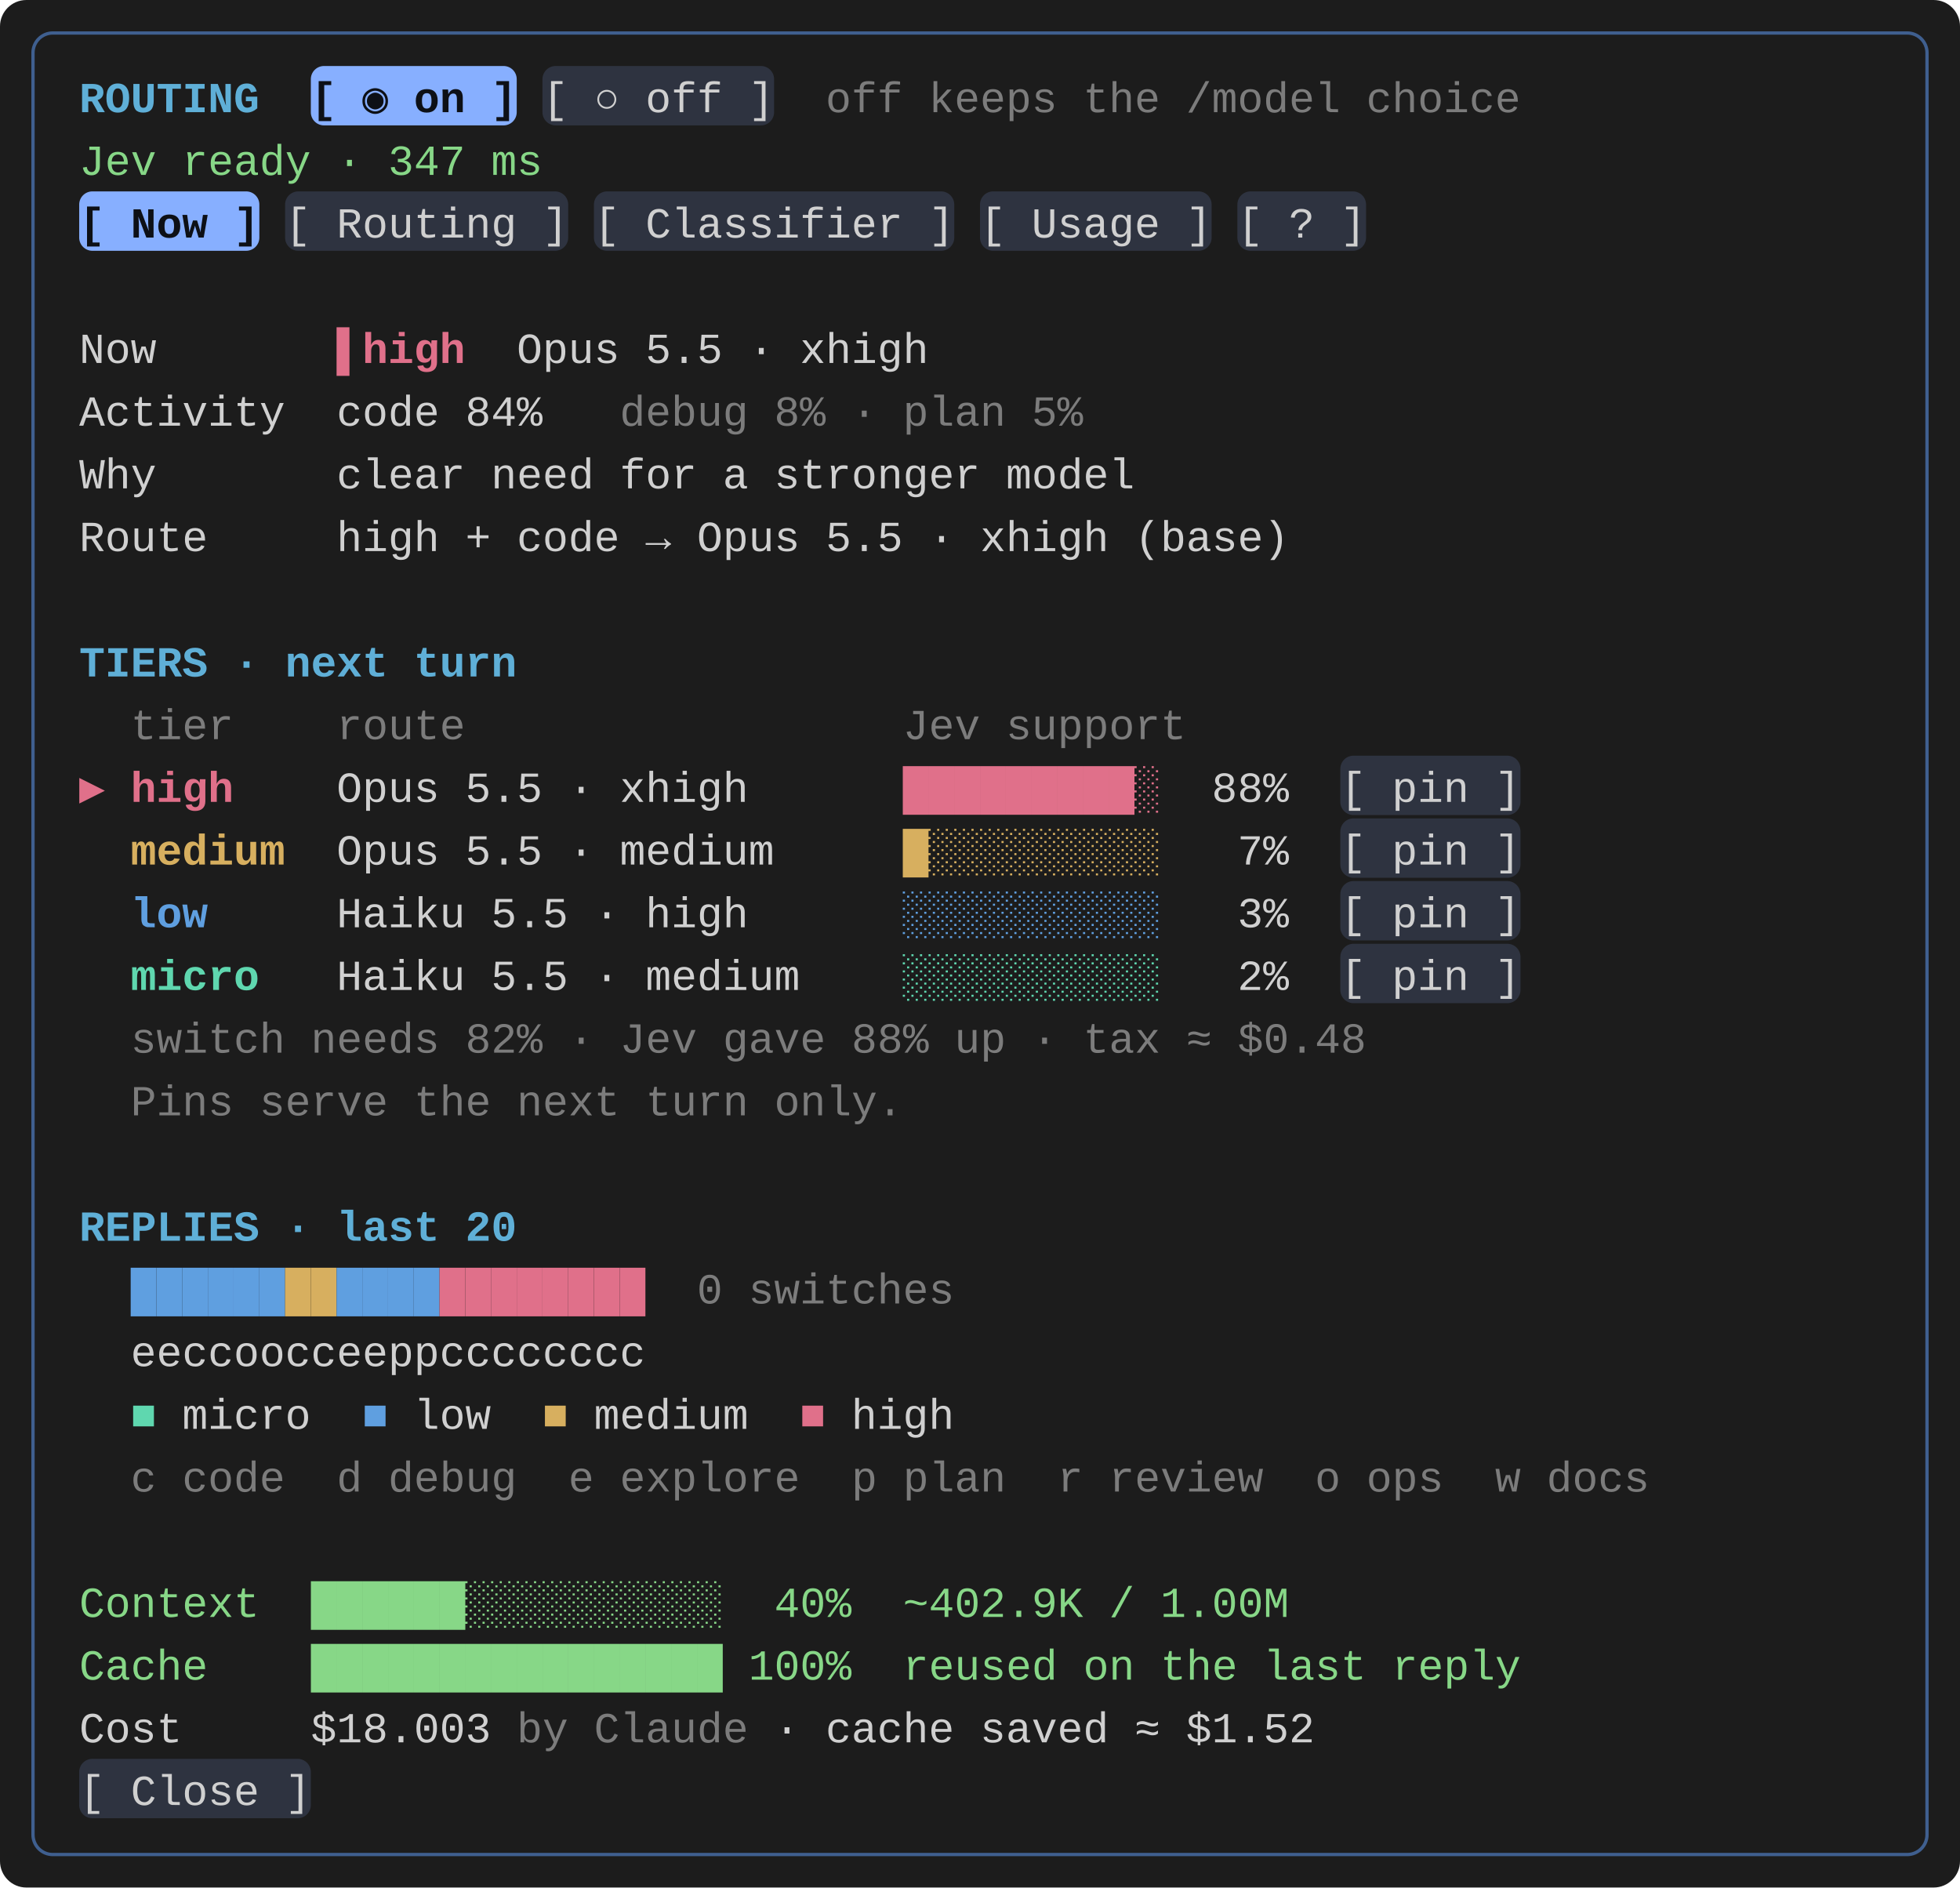
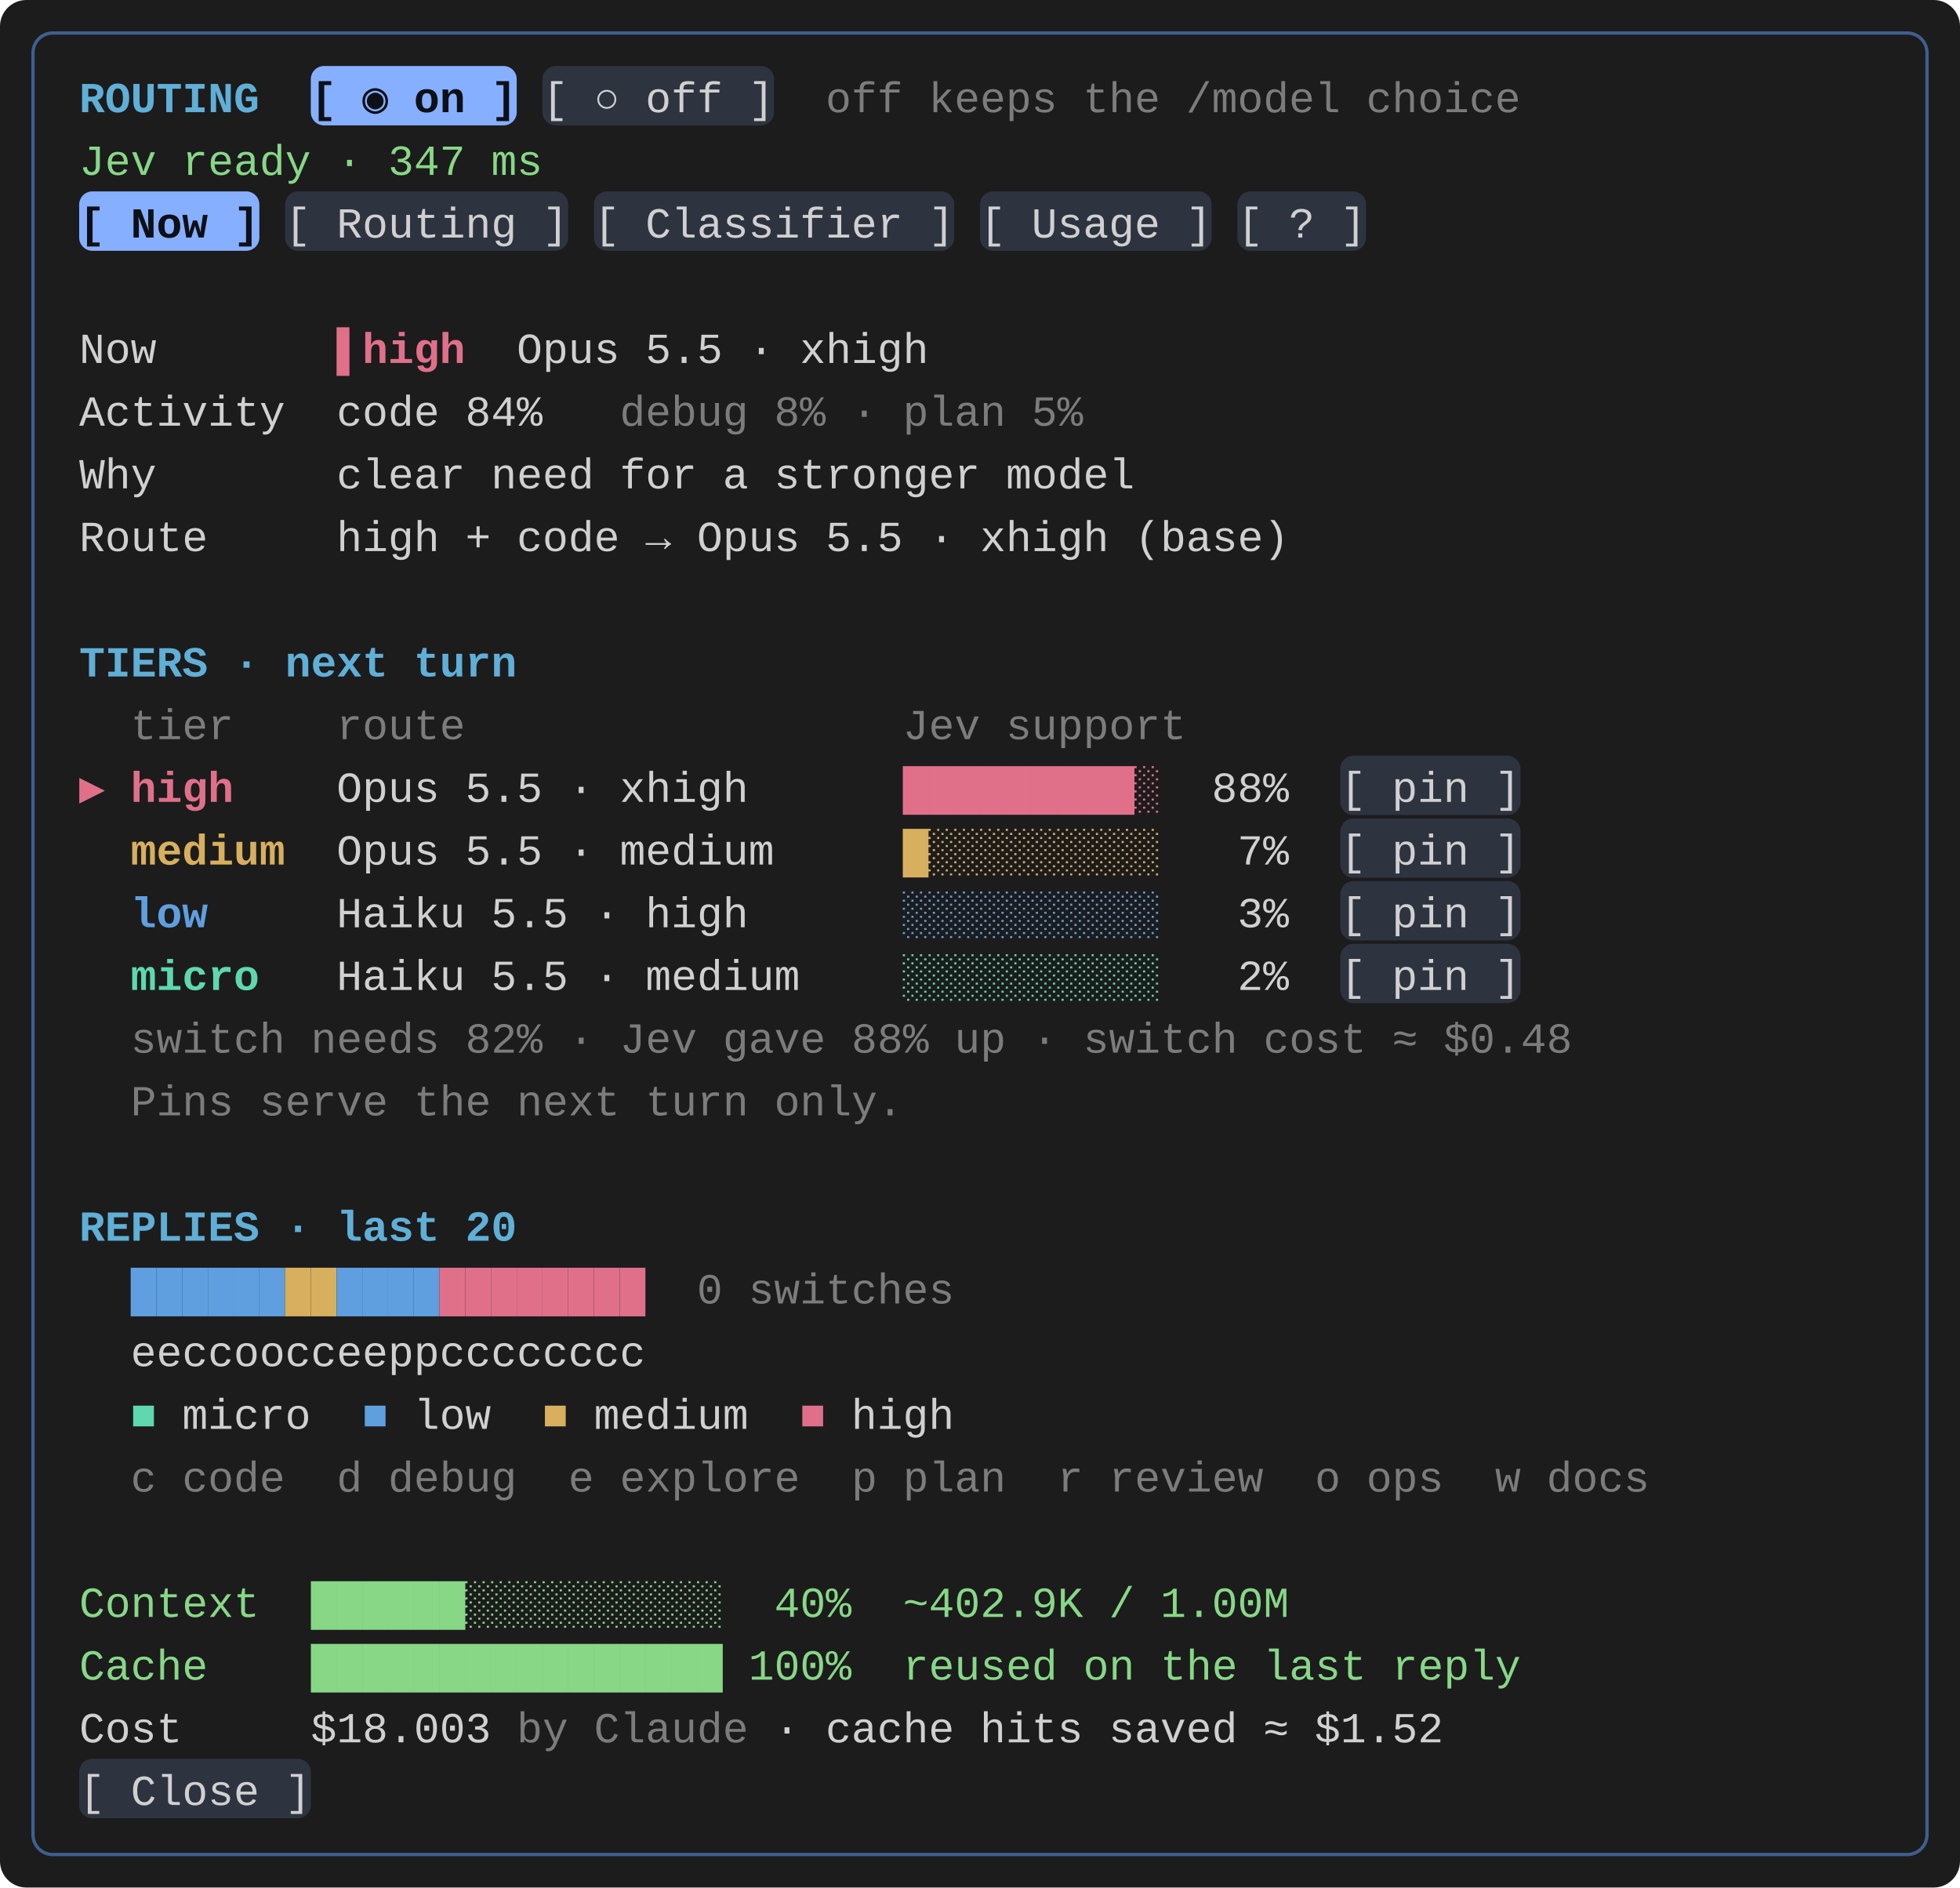
<svg xmlns="http://www.w3.org/2000/svg" viewBox="0 0 594 572" role="img" aria-labelledby="title desc">
  <style>
    text { font-family: ui-monospace, SFMono-Regular, Menlo, Consolas, 'Liberation Mono', monospace; font-size: 13px; }
    .cap { font-family: system-ui, -apple-system, 'Segoe UI', sans-serif; font-size: 12px; fill: #9a988f; }
  </style>
  <rect width="594" height="572" rx="8" fill="#1c1c1c" />
  <rect x="10" y="10" width="574" height="552" rx="6" fill="none" stroke="#3f5f8f" />
  <text x="24.0" y="34" fill="#5fafd7" font-weight="700" xml:space="preserve">ROUTING</text>
  <rect x="94.2" y="20" width="62.4" height="18" rx="4" fill="#87afff" />
  <text x="94.2" y="34" fill="#0d1016" font-weight="700" xml:space="preserve">[ ◉ on ]</text>
  <rect x="164.4" y="20" width="70.2" height="18" rx="4" fill="#2e3340" />
  <text x="164.4" y="34" fill="#d0d0d0" xml:space="preserve">[ ○ off ]</text>
  <text x="234.6" y="34" fill="#7c7c7c" xml:space="preserve">  off keeps the /model choice</text>
  <text x="24.0" y="53" fill="#87d787" xml:space="preserve">Jev ready · 347 ms</text>
  <rect x="24.0" y="58" width="54.6" height="18" rx="4" fill="#87afff" />
  <text x="24.0" y="72" fill="#0d1016" font-weight="700" xml:space="preserve">[ Now ]</text>
  <rect x="86.4" y="58" width="85.8" height="18" rx="4" fill="#2e3340" />
  <text x="86.4" y="72" fill="#d0d0d0" xml:space="preserve">[ Routing ]</text>
  <rect x="180.0" y="58" width="109.2" height="18" rx="4" fill="#2e3340" />
  <text x="180.0" y="72" fill="#d0d0d0" xml:space="preserve">[ Classifier ]</text>
  <rect x="297.0" y="58" width="70.2" height="18" rx="4" fill="#2e3340" />
  <text x="297.0" y="72" fill="#d0d0d0" xml:space="preserve">[ Usage ]</text>
  <rect x="375.0" y="58" width="39.0" height="18" rx="4" fill="#2e3340" />
  <text x="375.0" y="72" fill="#d0d0d0" xml:space="preserve">[ ? ]</text>
  <text x="24.0" y="110" fill="#d0d0d0" xml:space="preserve">Now       </text>
  <text x="102.0" y="110" fill="#e0708a" font-weight="700" xml:space="preserve">▌high  </text>
  <text x="156.6" y="110" fill="#d0d0d0" xml:space="preserve">Opus 5.5 · xhigh</text>
  <text x="24.0" y="129" fill="#d0d0d0" xml:space="preserve">Activity  </text>
  <text x="102.0" y="129" fill="#d0d0d0" xml:space="preserve">code 84%</text>
  <text x="164.4" y="129" fill="#7c7c7c" xml:space="preserve">   debug 8% · plan 5%</text>
  <text x="24.0" y="148" fill="#d0d0d0" xml:space="preserve">Why       </text>
  <text x="102.0" y="148" fill="#d0d0d0" xml:space="preserve">clear need for a stronger model</text>
  <text x="24.0" y="167" fill="#d0d0d0" xml:space="preserve">Route     </text>
  <text x="102.0" y="167" fill="#d0d0d0" xml:space="preserve">high + code → Opus 5.5 · xhigh (base)</text>
  <text x="24.0" y="205" fill="#5fafd7" font-weight="700" xml:space="preserve">TIERS · next turn</text>
  <text x="24.0" y="224" fill="#7c7c7c" xml:space="preserve">  tier    route                 Jev support</text>
  <text x="24.0" y="243" fill="#e0708a" font-weight="700" xml:space="preserve">▶ </text>
  <text x="39.6" y="243" fill="#e0708a" font-weight="700" xml:space="preserve">high    </text>
  <text x="102.0" y="243" fill="#d0d0d0" xml:space="preserve">Opus 5.5 · xhigh      </text>
  <text x="273.6" y="243" fill="#e0708a" xml:space="preserve">█████████░</text>
  <text x="351.6" y="243" fill="#d0d0d0" xml:space="preserve">  88%  </text>
  <rect x="406.2" y="229" width="54.6" height="18" rx="4" fill="#2e3340" />
  <text x="406.2" y="243" fill="#d0d0d0" xml:space="preserve">[ pin ]</text>
  <text x="39.6" y="262" fill="#d7af5f" font-weight="700" xml:space="preserve">medium  </text>
  <text x="102.0" y="262" fill="#d0d0d0" xml:space="preserve">Opus 5.5 · medium     </text>
  <text x="273.6" y="262" fill="#d7af5f" xml:space="preserve">█░░░░░░░░░</text>
  <text x="351.6" y="262" fill="#d0d0d0" xml:space="preserve">   7%  </text>
  <rect x="406.2" y="248" width="54.6" height="18" rx="4" fill="#2e3340" />
  <text x="406.2" y="262" fill="#d0d0d0" xml:space="preserve">[ pin ]</text>
  <text x="39.6" y="281" fill="#5f9fe0" font-weight="700" xml:space="preserve">low     </text>
  <text x="102.0" y="281" fill="#d0d0d0" xml:space="preserve">Haiku 5.5 · high      </text>
  <text x="273.6" y="281" fill="#5f9fe0" xml:space="preserve">░░░░░░░░░░</text>
  <text x="351.6" y="281" fill="#d0d0d0" xml:space="preserve">   3%  </text>
  <rect x="406.2" y="267" width="54.6" height="18" rx="4" fill="#2e3340" />
  <text x="406.2" y="281" fill="#d0d0d0" xml:space="preserve">[ pin ]</text>
  <text x="39.6" y="300" fill="#5fd7af" font-weight="700" xml:space="preserve">micro   </text>
  <text x="102.0" y="300" fill="#d0d0d0" xml:space="preserve">Haiku 5.5 · medium    </text>
  <text x="273.6" y="300" fill="#5fd7af" xml:space="preserve">░░░░░░░░░░</text>
  <text x="351.6" y="300" fill="#d0d0d0" xml:space="preserve">   2%  </text>
  <rect x="406.2" y="286" width="54.6" height="18" rx="4" fill="#2e3340" />
  <text x="406.2" y="300" fill="#d0d0d0" xml:space="preserve">[ pin ]</text>
-   <text x="24.0" y="319" fill="#7c7c7c" xml:space="preserve">  switch needs 82% · Jev gave 88% up · tax ≈ $0.48</text>
+   <text x="24.0" y="319" fill="#7c7c7c" xml:space="preserve">  switch needs 82% · Jev gave 88% up · switch cost ≈ $0.48</text>
  <text x="24.0" y="338" fill="#7c7c7c" xml:space="preserve">  Pins serve the next turn only.</text>
  <text x="24.0" y="376" fill="#5fafd7" font-weight="700" xml:space="preserve">REPLIES · last 20</text>
  <text x="39.6" y="395" fill="#5f9fe0" font-weight="700" xml:space="preserve">█</text>
  <text x="47.4" y="395" fill="#5f9fe0" font-weight="700" xml:space="preserve">█</text>
  <text x="55.2" y="395" fill="#5f9fe0" font-weight="700" xml:space="preserve">█</text>
  <text x="63.0" y="395" fill="#5f9fe0" font-weight="700" xml:space="preserve">█</text>
  <text x="70.8" y="395" fill="#5f9fe0" font-weight="700" xml:space="preserve">█</text>
  <text x="78.6" y="395" fill="#5f9fe0" font-weight="700" xml:space="preserve">█</text>
  <text x="86.4" y="395" fill="#d7af5f" font-weight="700" xml:space="preserve">█</text>
  <text x="94.2" y="395" fill="#d7af5f" font-weight="700" xml:space="preserve">█</text>
  <text x="102.0" y="395" fill="#5f9fe0" font-weight="700" xml:space="preserve">█</text>
  <text x="109.8" y="395" fill="#5f9fe0" font-weight="700" xml:space="preserve">█</text>
  <text x="117.6" y="395" fill="#5f9fe0" font-weight="700" xml:space="preserve">█</text>
  <text x="125.4" y="395" fill="#5f9fe0" font-weight="700" xml:space="preserve">█</text>
  <text x="133.2" y="395" fill="#e0708a" font-weight="700" xml:space="preserve">█</text>
  <text x="141.0" y="395" fill="#e0708a" font-weight="700" xml:space="preserve">█</text>
  <text x="148.8" y="395" fill="#e0708a" font-weight="700" xml:space="preserve">█</text>
  <text x="156.6" y="395" fill="#e0708a" font-weight="700" xml:space="preserve">█</text>
  <text x="164.4" y="395" fill="#e0708a" font-weight="700" xml:space="preserve">█</text>
  <text x="172.2" y="395" fill="#e0708a" font-weight="700" xml:space="preserve">█</text>
  <text x="180.0" y="395" fill="#e0708a" font-weight="700" xml:space="preserve">█</text>
  <text x="187.8" y="395" fill="#e0708a" font-weight="700" xml:space="preserve">█</text>
  <text x="195.6" y="395" fill="#7c7c7c" xml:space="preserve">  0 switches</text>
  <text x="39.6" y="414" fill="#d0d0d0" xml:space="preserve">e</text>
  <text x="47.4" y="414" fill="#d0d0d0" xml:space="preserve">e</text>
  <text x="55.2" y="414" fill="#d0d0d0" xml:space="preserve">c</text>
  <text x="63.0" y="414" fill="#d0d0d0" xml:space="preserve">c</text>
  <text x="70.8" y="414" fill="#d0d0d0" xml:space="preserve">o</text>
  <text x="78.6" y="414" fill="#d0d0d0" xml:space="preserve">o</text>
  <text x="86.4" y="414" fill="#d0d0d0" xml:space="preserve">c</text>
  <text x="94.2" y="414" fill="#d0d0d0" xml:space="preserve">c</text>
  <text x="102.0" y="414" fill="#d0d0d0" xml:space="preserve">e</text>
  <text x="109.8" y="414" fill="#d0d0d0" xml:space="preserve">e</text>
  <text x="117.6" y="414" fill="#d0d0d0" xml:space="preserve">p</text>
  <text x="125.4" y="414" fill="#d0d0d0" xml:space="preserve">p</text>
  <text x="133.2" y="414" fill="#d0d0d0" xml:space="preserve">c</text>
  <text x="141.0" y="414" fill="#d0d0d0" xml:space="preserve">c</text>
  <text x="148.8" y="414" fill="#d0d0d0" xml:space="preserve">c</text>
  <text x="156.6" y="414" fill="#d0d0d0" xml:space="preserve">c</text>
  <text x="164.4" y="414" fill="#d0d0d0" xml:space="preserve">c</text>
  <text x="172.2" y="414" fill="#d0d0d0" xml:space="preserve">c</text>
  <text x="180.0" y="414" fill="#d0d0d0" xml:space="preserve">c</text>
  <text x="187.8" y="414" fill="#d0d0d0" xml:space="preserve">c</text>
  <text x="39.6" y="433" fill="#5fd7af" font-weight="700" xml:space="preserve">■ </text>
  <text x="55.2" y="433" fill="#d0d0d0" xml:space="preserve">micro  </text>
  <text x="109.8" y="433" fill="#5f9fe0" font-weight="700" xml:space="preserve">■ </text>
  <text x="125.4" y="433" fill="#d0d0d0" xml:space="preserve">low  </text>
  <text x="164.4" y="433" fill="#d7af5f" font-weight="700" xml:space="preserve">■ </text>
  <text x="180.0" y="433" fill="#d0d0d0" xml:space="preserve">medium  </text>
  <text x="242.4" y="433" fill="#e0708a" font-weight="700" xml:space="preserve">■ </text>
  <text x="258.0" y="433" fill="#d0d0d0" xml:space="preserve">high  </text>
  <text x="24.0" y="452" fill="#7c7c7c" xml:space="preserve">  c code  d debug  e explore  p plan  r review  o ops  w docs</text>
  <text x="24.0" y="490" fill="#87d787" xml:space="preserve">Context  ██████░░░░░░░░░░  40%  ~402.9K / 1.00M</text>
  <text x="24.0" y="509" fill="#87d787" xml:space="preserve">Cache    ████████████████ 100%  reused on the last reply</text>
  <text x="24.0" y="528" fill="#d0d0d0" xml:space="preserve">Cost     $18.003 </text>
  <text x="156.6" y="528" fill="#7c7c7c" xml:space="preserve">by Claude</text>
-   <text x="226.8" y="528" fill="#d0d0d0" xml:space="preserve"> · cache saved ≈ $1.52</text>
+   <text x="226.8" y="528" fill="#d0d0d0" xml:space="preserve"> · cache hits saved ≈ $1.52</text>
  <rect x="24.0" y="533" width="70.2" height="18" rx="4" fill="#2e3340" />
  <text x="24.0" y="547" fill="#d0d0d0" xml:space="preserve">[ Close ]</text>
</svg>
